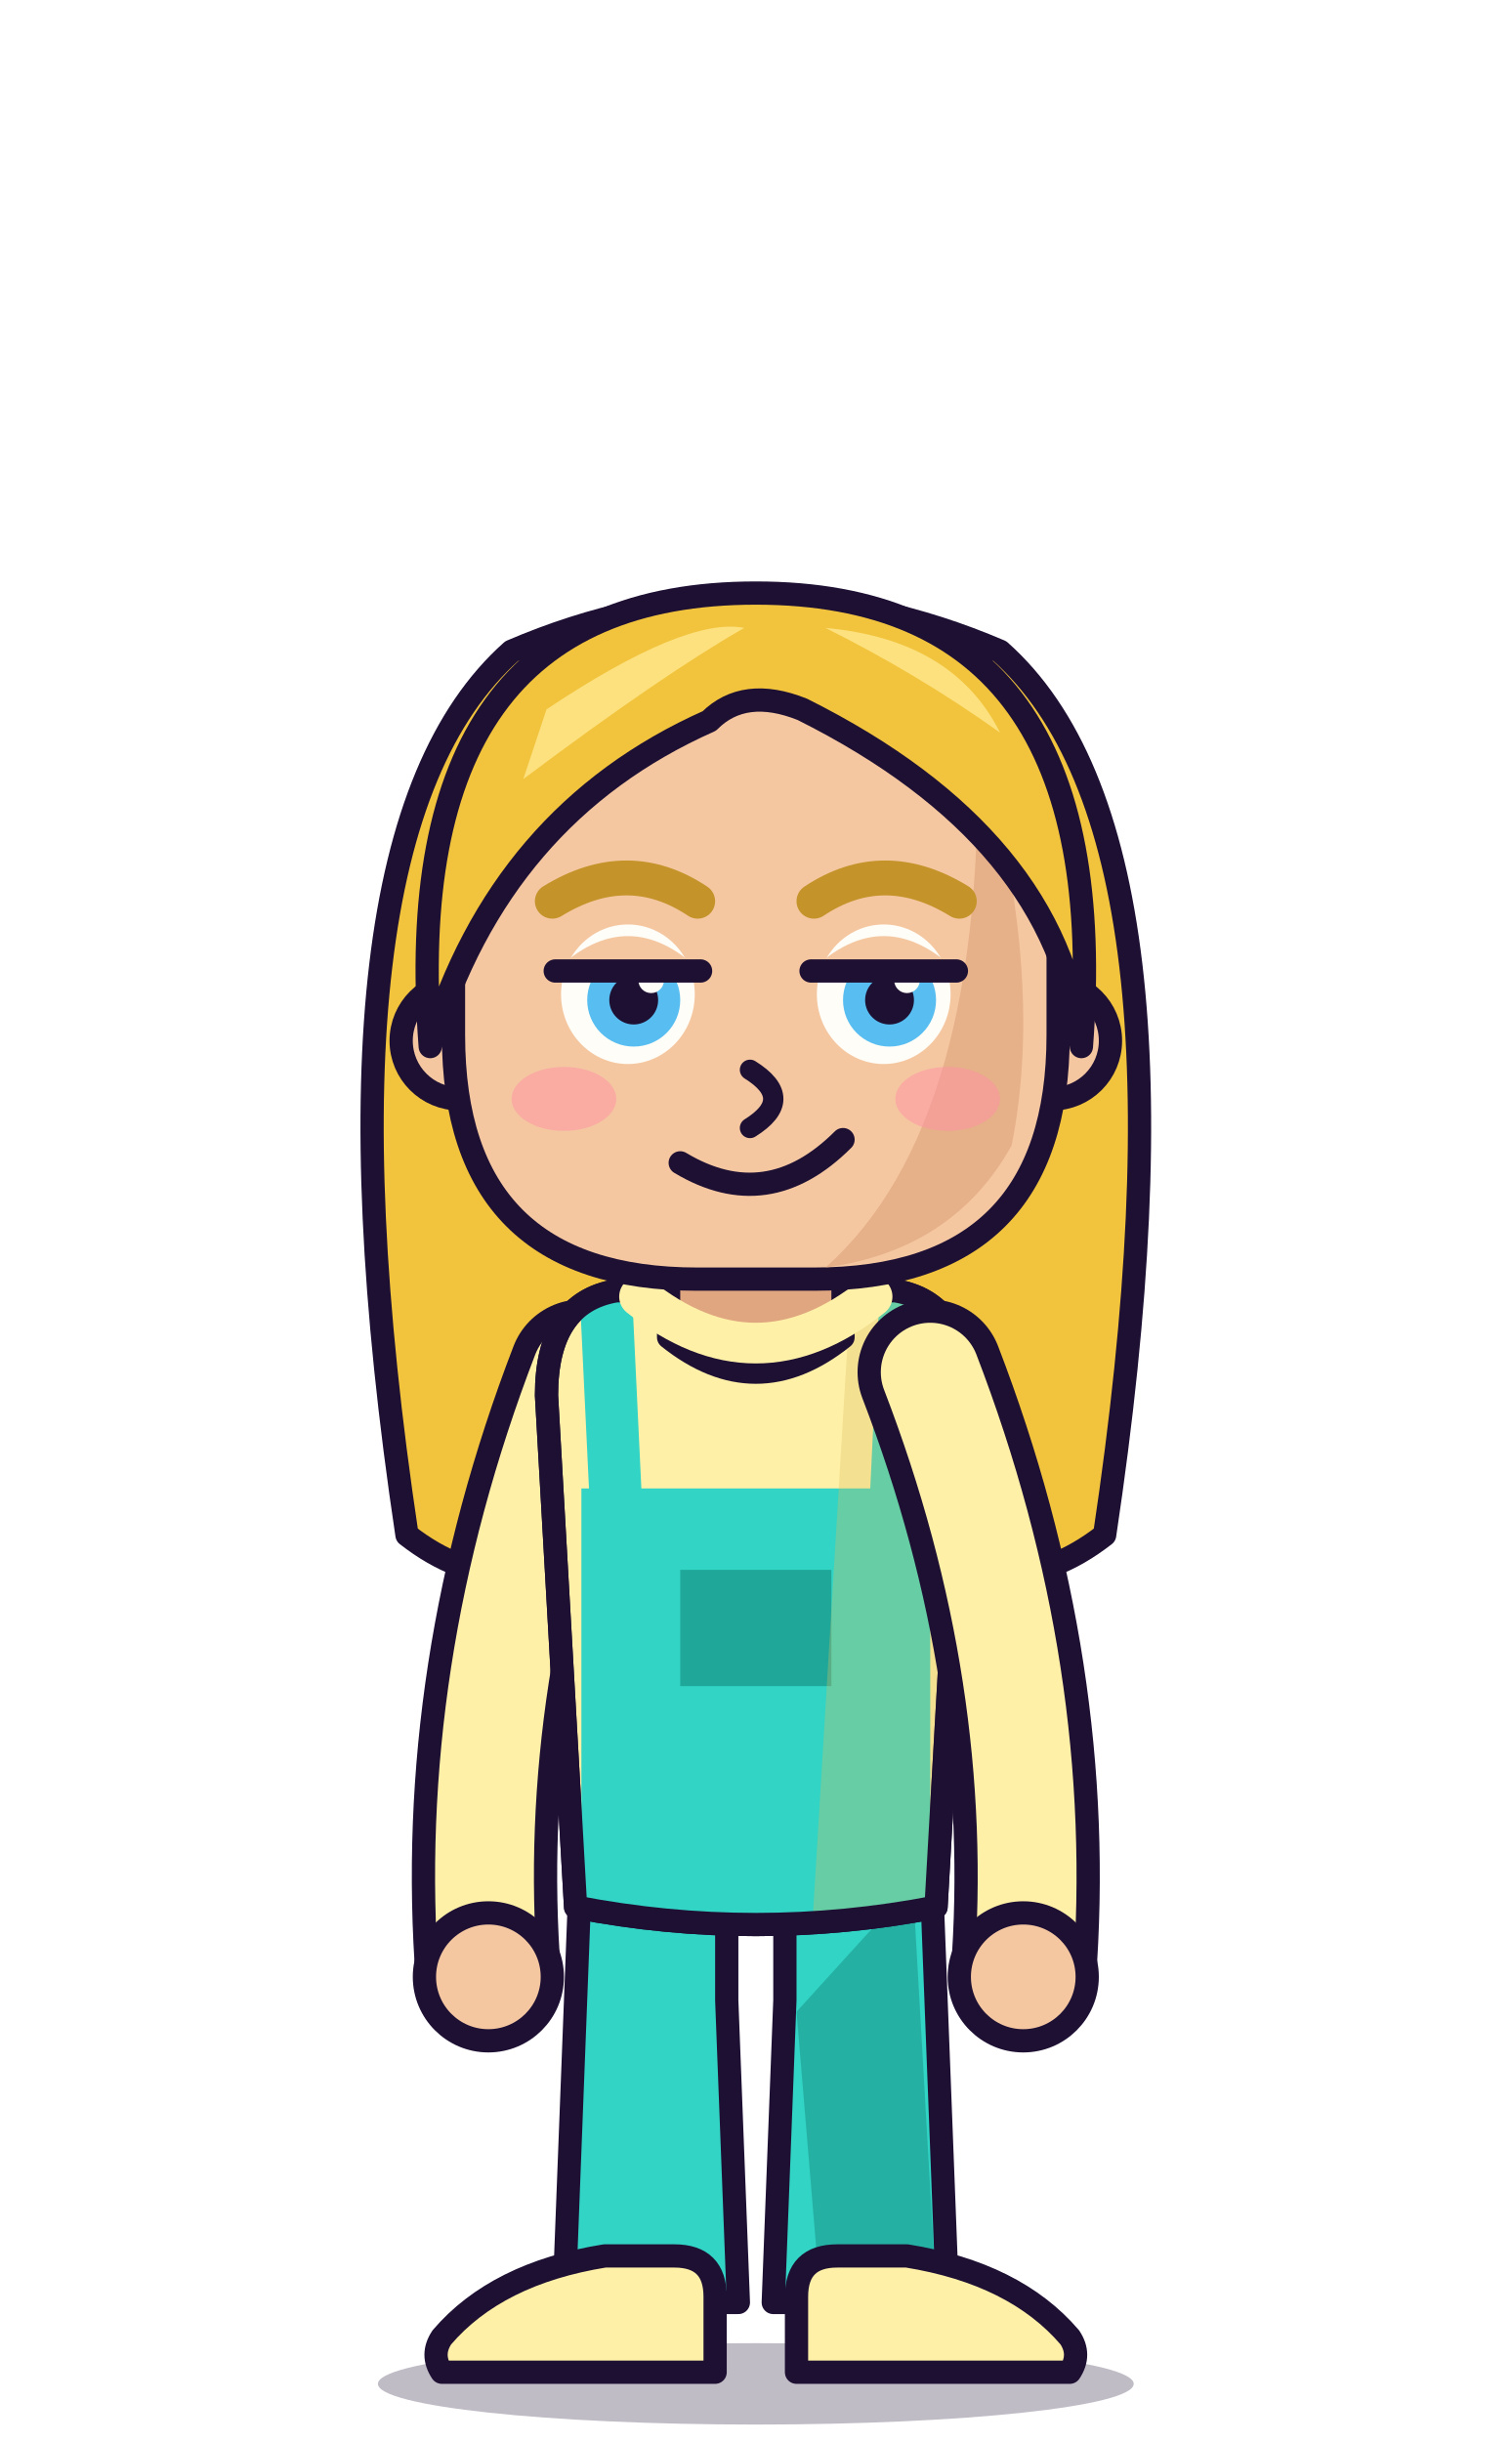
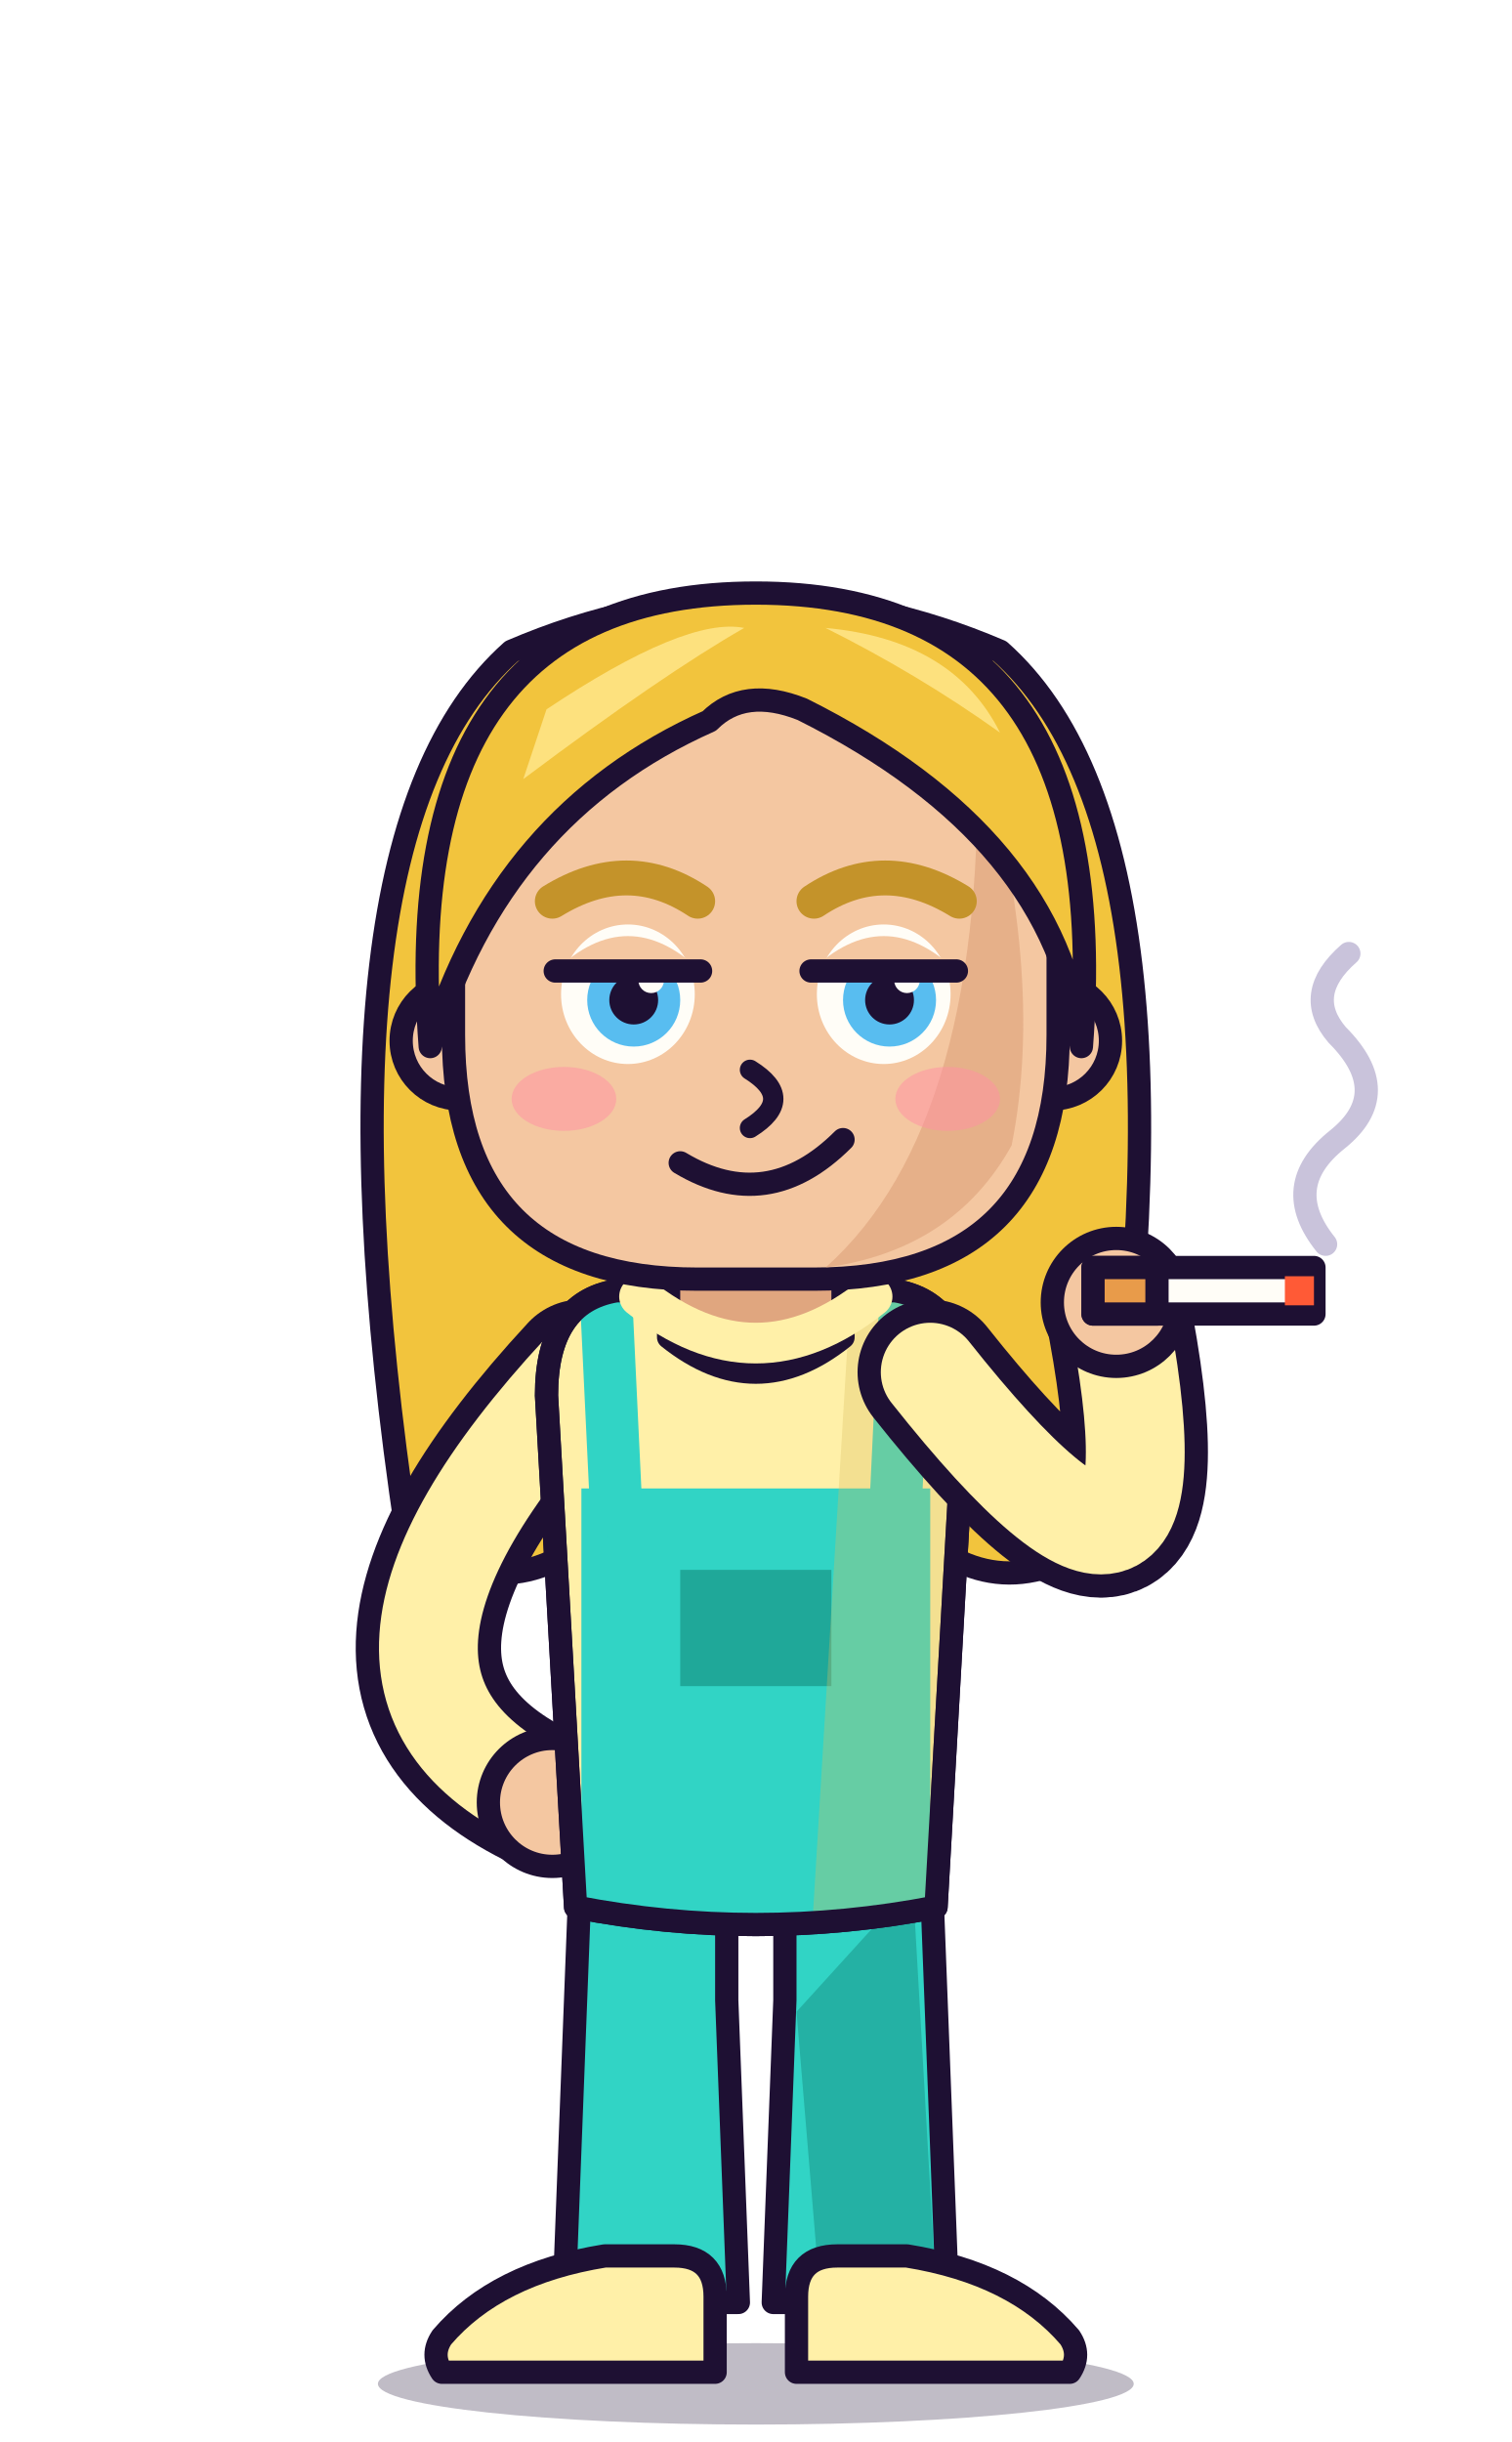
<svg xmlns="http://www.w3.org/2000/svg" viewBox="0 0 260 420" role="img" aria-label="Piku">
  <path d="M70 264Q52 144 88 112Q130 94 172 112Q208 144 190 264Q172 278 156 262H104Q88 278 70 264Z" fill="#F2C43D" stroke="#1E1033" stroke-width="4" stroke-linejoin="round" stroke-linecap="round" />
  <ellipse cx="130" cy="410" rx="65" ry="7" fill="#1E1033" opacity="0.28" />
  <path d="M100 318L97 396H127L125 344L125 318Z" fill="#31D4C5" stroke="#1E1033" stroke-width="4" stroke-linejoin="round" stroke-linecap="round" />
  <path d="M160 318L163 396H133L135 344L135 318Z" fill="#31D4C5" stroke="#1E1033" stroke-width="4" stroke-linejoin="round" stroke-linecap="round" />
  <path d="M137 346L141 394H161L157 324Z" fill="#1A9488" opacity="0.55" />
  <path d="M123 408v-13q0 -7 -7 -7h-12q-18.6 3 -28 14q-2 3 0 6z" fill="#FFF0A8" stroke="#1E1033" stroke-width="4" stroke-linejoin="round" stroke-linecap="round" />
  <path d="M137 408v-13q0 -7 7 -7h12q18.6 3 28 14q2 3 0 6z" fill="#FFF0A8" stroke="#1E1033" stroke-width="4" stroke-linejoin="round" stroke-linecap="round" />
-   <path d="M100 236Q80 288 84 340" fill="none" stroke="#1E1033" stroke-width="25" stroke-linecap="round" />
-   <path d="M100 236Q80 288 84 340" fill="none" stroke="#FFF0A8" stroke-width="17" stroke-linecap="round" />
-   <circle cx="84" cy="340" r="11" fill="#F4C7A1" stroke="#1E1033" stroke-width="4" stroke-linejoin="round" stroke-linecap="round" />
+   <path d="M100 236Q50 290 95 310" fill="none" stroke="#1E1033" stroke-width="25" stroke-linecap="round" />
+   <path d="M100 236Q50 290 95 310" fill="none" stroke="#FFF0A8" stroke-width="17" stroke-linecap="round" />
+   <circle cx="95" cy="310" r="11" fill="#F4C7A1" stroke="#1E1033" stroke-width="4" stroke-linejoin="round" stroke-linecap="round" />
  <clipPath id="torso">
    <path d="M106 222Q94 224 94 240L99 328Q130 334 161 328L166 240Q166 224 154 222Z" />
  </clipPath>
  <path d="M106 222Q94 224 94 240L99 328Q130 334 161 328L166 240Q166 224 154 222Z" fill="#FFF0A8" stroke="#1E1033" stroke-width="4" stroke-linejoin="round" stroke-linecap="round" />
  <g clip-path="url(#torso)">
    <path d="M100 256h60v106h-60z" fill="#31D4C5" opacity="1" />
    <path d="M106 260L104 218M154 260L156 218" fill="none" stroke="#31D4C5" stroke-width="9" stroke-linecap="round" stroke-linejoin="round" />
    <path d="M117 270h26v20h-26z" fill="#1FA899" opacity="1" />
    <path d="M146.56 218H172V338H139.3Z" fill="#D9BE5E" opacity="0.32" />
  </g>
  <path d="M106 222Q94 224 94 240L99 328Q130 334 161 328L166 240Q166 224 154 222Z" fill="none" stroke="#1E1033" stroke-width="4" stroke-linejoin="round" stroke-linecap="round" />
  <path d="M115 214h30v16q-15 12 -30 0z" fill="#E0A67F" stroke="#1E1033" stroke-width="4" stroke-linejoin="round" stroke-linecap="round" />
  <path d="M110 223q20 16 40 0" fill="none" stroke="#FFF0A8" stroke-width="7" stroke-linecap="round" />
-   <path d="M160 236Q180 288 176 340" fill="none" stroke="#1E1033" stroke-width="25" stroke-linecap="round" />
-   <path d="M160 236Q180 288 176 340" fill="none" stroke="#FFF0A8" stroke-width="17" stroke-linecap="round" />
-   <circle cx="176" cy="340" r="11" fill="#F4C7A1" stroke="#1E1033" stroke-width="4" stroke-linejoin="round" stroke-linecap="round" />
+   <path d="M160 236Q206 294 192 224" fill="none" stroke="#1E1033" stroke-width="25" stroke-linecap="round" />
+   <path d="M160 236Q206 294 192 224" fill="none" stroke="#FFF0A8" stroke-width="17" stroke-linecap="round" />
+   <circle cx="192" cy="224" r="11" fill="#F4C7A1" stroke="#1E1033" stroke-width="4" stroke-linejoin="round" stroke-linecap="round" />
+   <path d="M188 218h38v8h-38z" fill="#FFFDF7" stroke="#1E1033" stroke-width="4" stroke-linejoin="round" stroke-linecap="round" />
+   <path d="M188 218h11v8h-11z" fill="#E89B4A" stroke="#1E1033" stroke-width="4" stroke-linejoin="round" stroke-linecap="round" />
+   <path d="M221 219.5h5v5h-5z" fill="#FF5A36" opacity="1" />
+   <path d="M228 214q-8 -10 2 -18q10 -8 0 -18q-6 -7 2 -14" fill="none" stroke="#C9C3DB" stroke-width="4" stroke-linecap="round" stroke-linejoin="round" />
  <circle cx="79" cy="179" r="10" fill="#F4C7A1" stroke="#1E1033" stroke-width="4" stroke-linejoin="round" stroke-linecap="round" />
  <circle cx="181" cy="179" r="10" fill="#F4C7A1" stroke="#1E1033" stroke-width="4" stroke-linejoin="round" stroke-linecap="round" />
  <path d="M120 114h20q42 0 42 42v22q0 42 -42 42h-20q-42 0 -42 -42v-22q0 -42 42 -42z" fill="#F4C7A1" stroke="#1E1033" stroke-width="4" stroke-linejoin="round" stroke-linecap="round" />
  <path d="M168 126Q180 167 174 197Q164 215 142 218Q170 193 168 126Z" fill="#E0A67F" opacity="0.7" />
  <ellipse cx="97" cy="189" rx="9" ry="5.5" fill="#FF8FA3" opacity="0.5" />
  <ellipse cx="163" cy="189" rx="9" ry="5.5" fill="#FF8FA3" opacity="0.5" />
  <ellipse cx="108" cy="171" rx="11.5" ry="12" fill="#FFFDF7" />
  <circle cx="109" cy="172" r="8" fill="#58BDF0" />
  <circle cx="109" cy="172" r="4.2" fill="#1E1033" />
  <circle cx="112" cy="168.6" r="2.2" fill="#FFFDF7" />
  <path d="M95.5 167Q108 155 120.5 167Z" fill="#F4C7A1" />
  <path d="M95.5 167H120.5" fill="none" stroke="#1E1033" stroke-width="4" stroke-linecap="round" stroke-linejoin="round" />
  <ellipse cx="152" cy="171" rx="11.5" ry="12" fill="#FFFDF7" />
  <circle cx="153" cy="172" r="8" fill="#58BDF0" />
  <circle cx="153" cy="172" r="4.2" fill="#1E1033" />
  <circle cx="156" cy="168.6" r="2.2" fill="#FFFDF7" />
  <path d="M139.5 167Q152 155 164.5 167Z" fill="#F4C7A1" />
  <path d="M139.5 167H164.5" fill="none" stroke="#1E1033" stroke-width="4" stroke-linecap="round" stroke-linejoin="round" />
  <path d="M120 155Q108 147 95 155" fill="none" stroke="#C4932A" stroke-width="6" stroke-linecap="round" stroke-linejoin="round" />
  <path d="M140 155Q152 147 165 155" fill="none" stroke="#C4932A" stroke-width="6" stroke-linecap="round" stroke-linejoin="round" />
  <path d="M129 184q8 5 0 10" fill="none" stroke="#1E1033" stroke-width="3.5" stroke-linecap="round" stroke-linejoin="round" />
  <path d="M117 200q15 9 28 -4" fill="none" stroke="#1E1033" stroke-width="4" stroke-linecap="round" stroke-linejoin="round" />
  <path d="M74 180Q68 102 130 102Q192 102 186 180Q182 144 138 122Q128 118 122 124Q86 140 74 180Z" fill="#F2C43D" stroke="#1E1033" stroke-width="4" stroke-linejoin="round" stroke-linecap="round" />
  <path d="M94 122Q118 106 128 108Q114 116 90 134Z" fill="#FFE68A" opacity="0.85" />
  <path d="M142 108Q164 110 172 126Q158 116 142 108Z" fill="#FFE68A" opacity="0.85" />
</svg>
